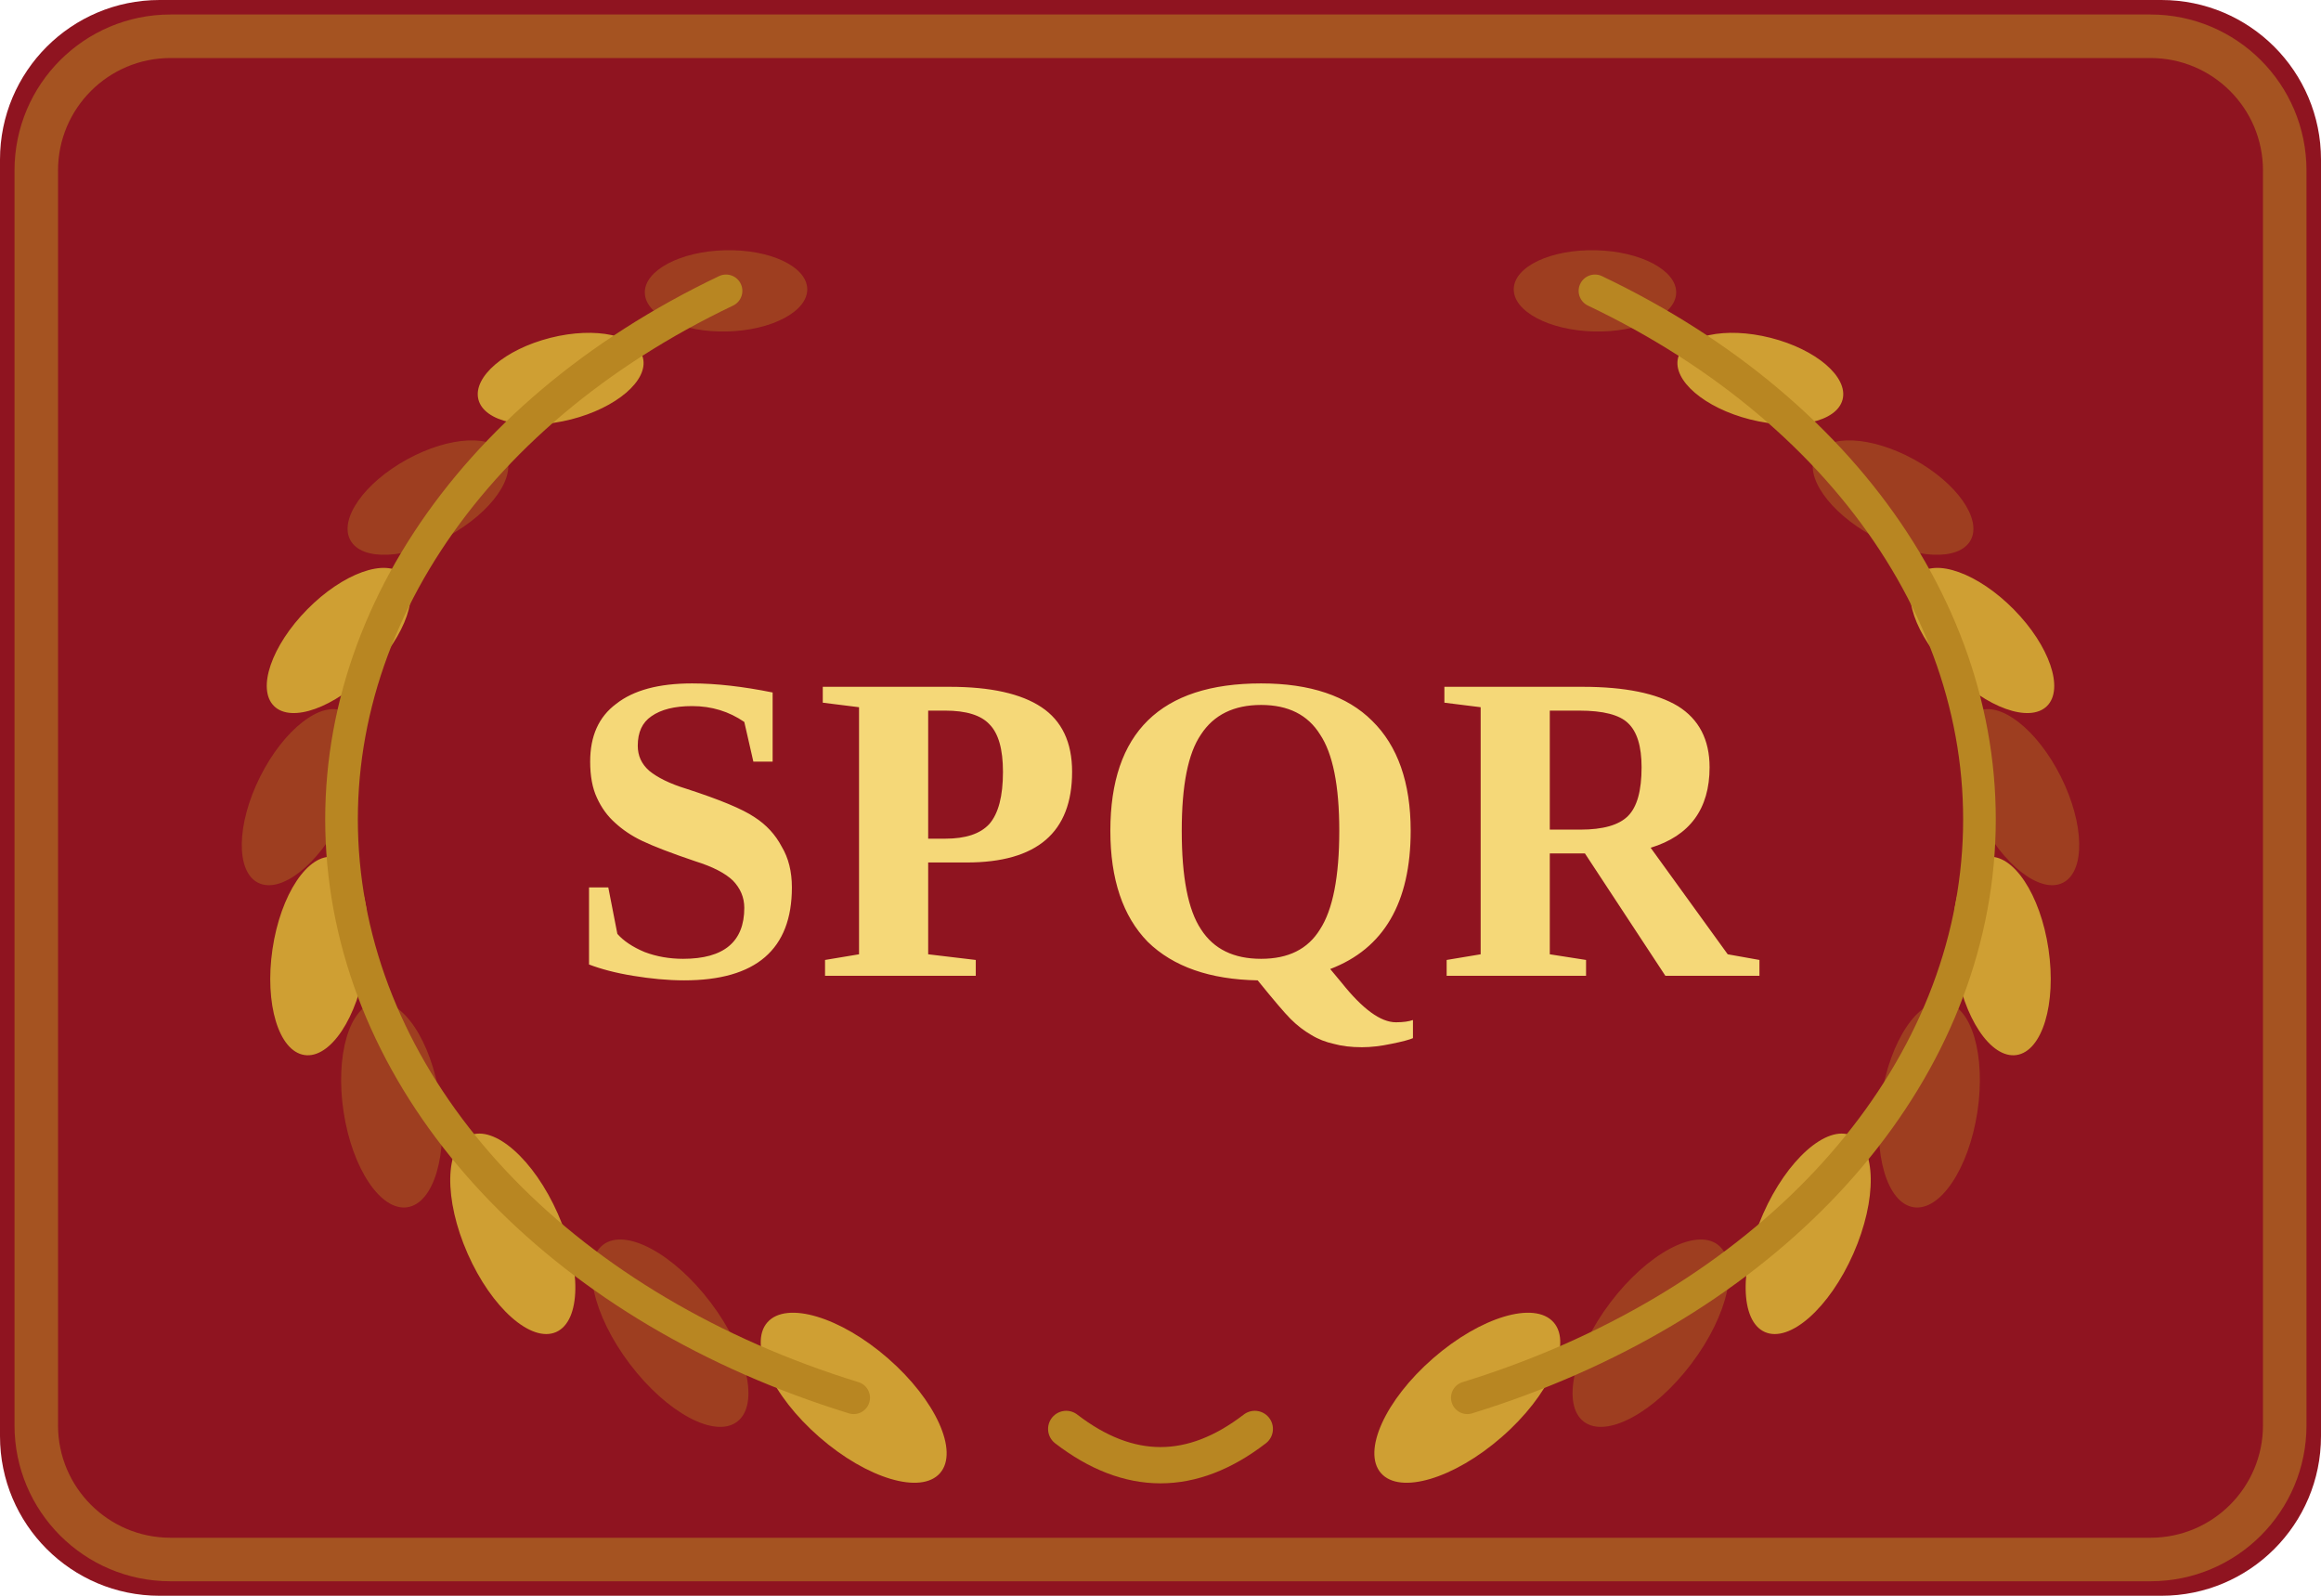
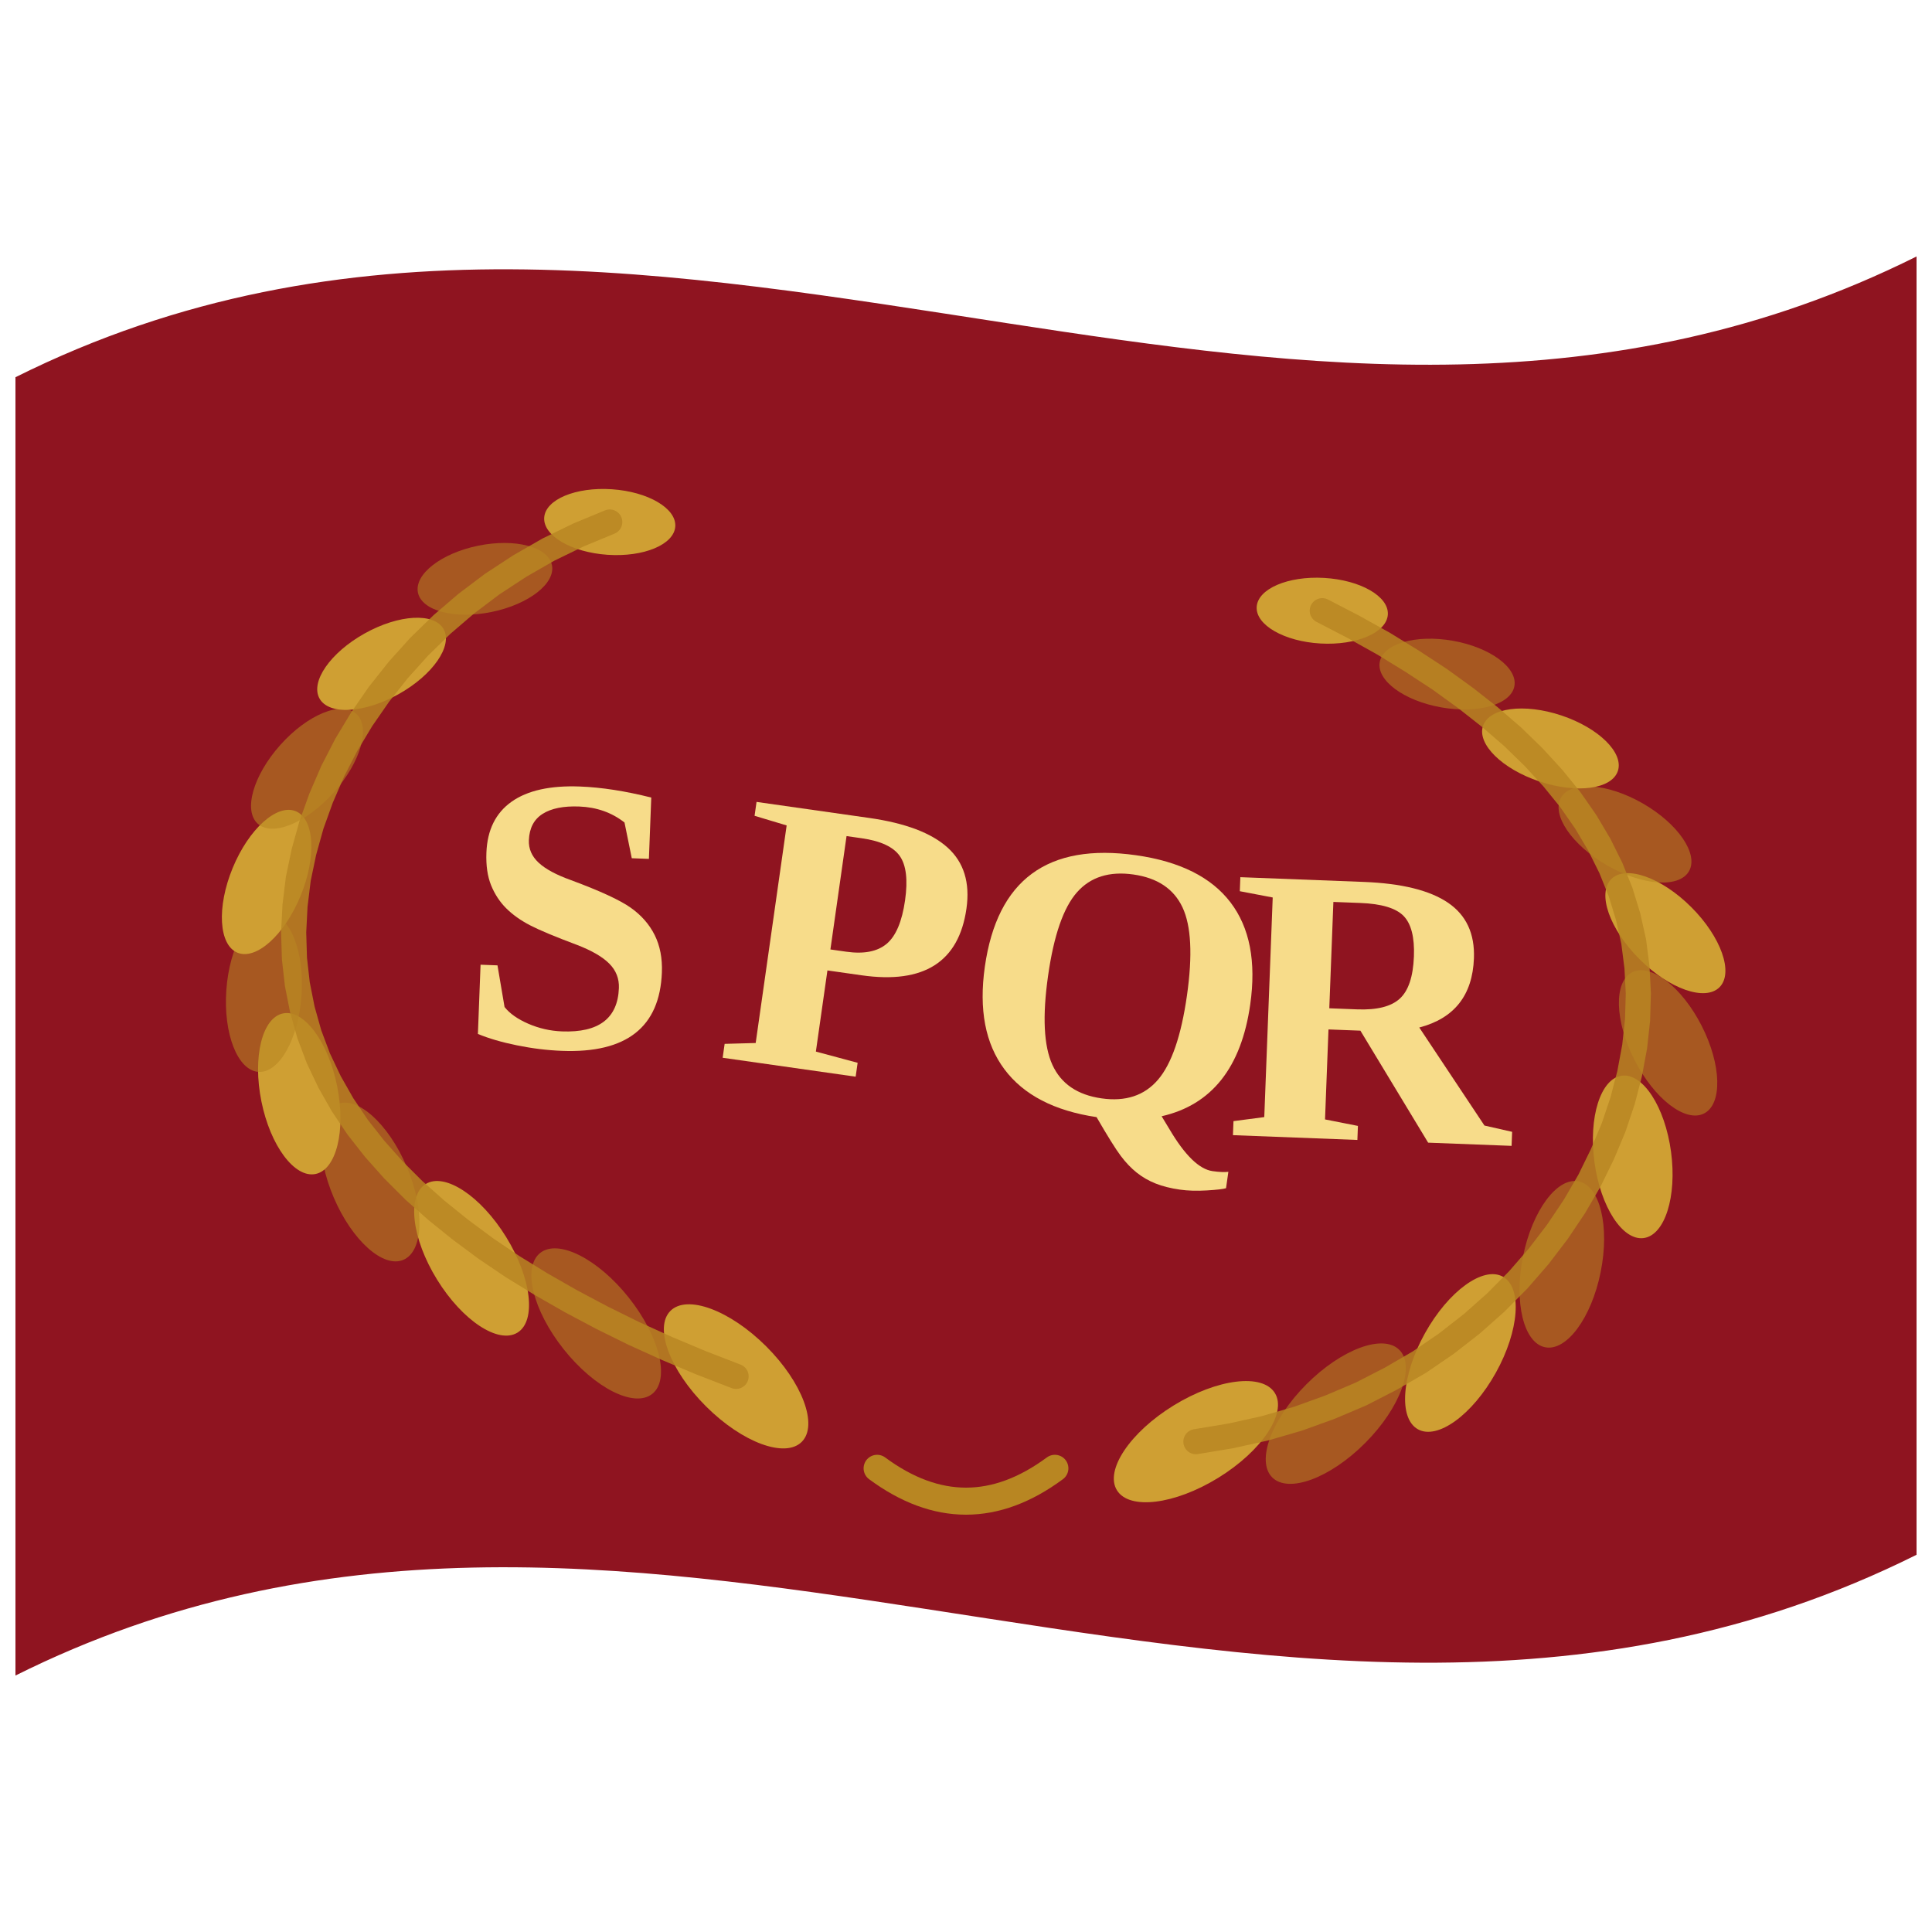
- <svg xmlns="http://www.w3.org/2000/svg" viewBox="0 0 32 22" width="32" height="22" role="img" aria-label="Latina">
-   <rect width="32" height="22" rx="2.2" fill="#8f1420" />
-   <rect x="0.5" y="0.5" width="31" height="21" rx="1.85" fill="none" stroke="#b88622" stroke-width="0.6" opacity="0.55" />
-   <g>
-     <ellipse rx="1.58" ry="0.72" fill="#cf9f33" transform="translate(20.23 19.27) rotate(138.9)" />
-     <ellipse rx="1.53" ry="0.70" fill="#b8862260" transform="translate(22.76 18.38) rotate(127.1)" />
-     <ellipse rx="1.48" ry="0.68" fill="#cf9f33" transform="translate(24.93 17.01) rotate(113.8)" />
-     <ellipse rx="1.43" ry="0.67" fill="#b8862260" transform="translate(26.60 15.23) rotate(98.7)" />
-     <ellipse rx="1.38" ry="0.65" fill="#cf9f33" transform="translate(27.60 13.18) rotate(81.6)" />
-     <ellipse rx="1.32" ry="0.63" fill="#b8862260" transform="translate(27.85 10.99) rotate(63.4)" />
-     <ellipse rx="1.27" ry="0.61" fill="#cf9f33" transform="translate(27.33 8.83) rotate(45.4)" />
-     <ellipse rx="1.22" ry="0.60" fill="#b8862260" transform="translate(26.10 6.86) rotate(28.8)" />
-     <ellipse rx="1.17" ry="0.58" fill="#cf9f33" transform="translate(24.27 5.22) rotate(14.2)" />
-     <ellipse rx="1.12" ry="0.56" fill="#b8862260" transform="translate(21.99 4.01) rotate(1.4)" />
-     <path d="M 20.23 19.27 A 11.30 8.60 0 0 0 21.99 4.01" fill="none" stroke="#b88622" stroke-width="0.45" stroke-linecap="round" />
-     <ellipse rx="1.58" ry="0.72" fill="#cf9f33" transform="translate(11.77 19.27) rotate(-138.9)" />
-     <ellipse rx="1.53" ry="0.70" fill="#b8862260" transform="translate(9.24 18.38) rotate(-127.1)" />
-     <ellipse rx="1.48" ry="0.68" fill="#cf9f33" transform="translate(7.07 17.01) rotate(-113.8)" />
-     <ellipse rx="1.43" ry="0.67" fill="#b8862260" transform="translate(5.40 15.23) rotate(-98.7)" />
-     <ellipse rx="1.38" ry="0.65" fill="#cf9f33" transform="translate(4.40 13.18) rotate(-81.6)" />
-     <ellipse rx="1.32" ry="0.63" fill="#b8862260" transform="translate(4.15 10.99) rotate(-63.4)" />
-     <ellipse rx="1.27" ry="0.61" fill="#cf9f33" transform="translate(4.67 8.83) rotate(-45.4)" />
-     <ellipse rx="1.22" ry="0.60" fill="#b8862260" transform="translate(5.90 6.86) rotate(-28.8)" />
-     <ellipse rx="1.17" ry="0.58" fill="#cf9f33" transform="translate(7.73 5.22) rotate(-14.2)" />
-     <ellipse rx="1.12" ry="0.56" fill="#b8862260" transform="translate(10.01 4.01) rotate(-1.4)" />
-     <path d="M 11.77 19.27 A 11.30 8.60 0 0 1 10.01 4.01" fill="none" stroke="#b88622" stroke-width="0.45" stroke-linecap="round" />
-     <path d="M 14.7 19.7 Q 16 20.7 17.3 19.7" fill="none" stroke="#b88622" stroke-width="0.5" stroke-linecap="round" />
+ <svg xmlns="http://www.w3.org/2000/svg" viewBox="0 0 1000 1000" width="1000" height="1000" role="img" aria-label="Latina">
+   <defs>
+     <clipPath id="wave">
+       <path d="M8,195.25 C178.83,110.03 349.03,140.83 521.26,167.28 C676.47,191.12 833.42,211.85 992,132.75 L992,804.75 C821.17,889.97 650.97,859.17 478.74,832.72 C323.53,808.88 166.58,788.15 8,867.25 Z" />
+     </clipPath>
+   </defs>
+   <path d="M8,195.25 C178.83,110.03 349.03,140.83 521.26,167.28 C676.47,191.12 833.42,211.85 992,132.75 L992,804.75 C821.17,889.97 650.97,859.17 478.74,832.72 C323.53,808.88 166.58,788.15 8,867.25 Z" fill="#8f1420" />
+   <g clip-path="url(#wave)">
+     <ellipse rx="48.0" ry="22.0" fill="#cf9f33" transform="translate(619.0 746.2) rotate(148.4)" />
+     <ellipse rx="46.6" ry="21.5" fill="#b8862299" transform="translate(691.4 731.7) rotate(134.9)" />
+     <ellipse rx="45.2" ry="21.0" fill="#cf9f33" transform="translate(755.9 700.3) rotate(119.1)" />
+     <ellipse rx="43.8" ry="20.5" fill="#b8862299" transform="translate(808.4 654.4) rotate(101.4)" />
+     <ellipse rx="42.4" ry="20.0" fill="#cf9f33" transform="translate(845.1 598.8) rotate(82.3)" />
+     <ellipse rx="41.0" ry="19.5" fill="#b8862299" transform="translate(863.4 539.8) rotate(63.0)" />
+     <ellipse rx="39.6" ry="19.0" fill="#cf9f33" transform="translate(862.0 483.0) rotate(45.0)" />
+     <ellipse rx="38.2" ry="18.5" fill="#b8862299" transform="translate(841.1 431.9) rotate(29.9)" />
+     <ellipse rx="36.8" ry="18.0" fill="#cf9f33" transform="translate(802.5 387.4) rotate(18.5)" />
+     <ellipse rx="35.4" ry="17.5" fill="#b8862299" transform="translate(749.0 348.9) rotate(10.1)" />
+     <ellipse rx="34.0" ry="17.0" fill="#cf9f33" transform="translate(684.4 316.1) rotate(3.3)" />
+     <ellipse rx="48.0" ry="22.0" fill="#cf9f33" transform="translate(381.0 712.4) rotate(-135.1)" />
+     <ellipse rx="46.6" ry="21.5" fill="#b8862299" transform="translate(308.6 685.0) rotate(-128.5)" />
+     <ellipse rx="45.2" ry="21.0" fill="#cf9f33" transform="translate(244.1 651.3) rotate(-121.7)" />
+     <ellipse rx="43.8" ry="20.5" fill="#b8862299" transform="translate(191.6 611.8) rotate(-113.1)" />
+     <ellipse rx="42.4" ry="20.0" fill="#cf9f33" transform="translate(154.9 566.1) rotate(-101.4)" />
+     <ellipse rx="41.0" ry="19.5" fill="#b8862299" transform="translate(136.6 513.9) rotate(-86.0)" />
+     <ellipse rx="39.6" ry="19.0" fill="#cf9f33" transform="translate(138.0 456.5) rotate(-67.6)" />
+     <ellipse rx="38.2" ry="18.5" fill="#b8862299" transform="translate(158.9 397.9) rotate(-48.2)" />
+     <ellipse rx="36.8" ry="18.0" fill="#cf9f33" transform="translate(197.5 343.6) rotate(-29.2)" />
+     <ellipse rx="35.4" ry="17.5" fill="#b8862299" transform="translate(251.0 299.6) rotate(-11.6)" />
+     <ellipse rx="34.0" ry="17.0" fill="#cf9f33" transform="translate(315.6 270.2) rotate(3.9)" />
+     <path d="M619.0,746.2 L637.1,743.2 L654.7,739.3 L671.9,734.3 L688.5,728.3 L704.5,721.5 L719.9,713.6 L734.7,705.0 L748.6,695.5 L761.8,685.2 L774.2,674.2 L785.8,662.5 L796.4,650.3 L806.1,637.6 L814.9,624.5 L822.7,611.1 L829.4,597.4 L835.2,583.6 L839.9,569.6 L843.5,555.7 L846.1,541.7 L847.6,527.9 L848.0,514.2 L847.3,500.7 L845.6,487.4 L842.7,474.4 L838.8,461.7 L833.8,449.3 L827.8,437.2 L820.8,425.4 L812.8,413.9 L803.8,402.8 L793.8,391.9 L783.0,381.4 L771.2,371.2 L758.6,361.3 L745.2,351.6 L731.0,342.3 L716.2,333.2 L700.6,324.5 L684.4,316.1" fill="none" stroke="#b88622" stroke-width="13" stroke-linecap="round" opacity="0.85" />
+     <path d="M381.0,712.4 L362.9,705.4 L345.3,698.0 L328.1,690.2 L311.5,682.0 L295.5,673.5 L280.1,664.7 L265.3,655.6 L251.4,646.2 L238.2,636.4 L225.8,626.4 L214.2,616.1 L203.6,605.5 L193.9,594.6 L185.1,583.4 L177.3,571.8 L170.6,560.0 L164.8,547.8 L160.1,535.3 L156.5,522.5 L153.9,509.4 L152.4,496.1 L152.0,482.5 L152.7,468.8 L154.4,454.9 L157.3,441.0 L161.2,427.0 L166.2,413.1 L172.2,399.2 L179.2,385.6 L187.2,372.3 L196.2,359.3 L206.2,346.7 L217.0,334.7 L228.8,323.2 L241.4,312.4 L254.8,302.3 L269.0,293.0 L283.8,284.5 L299.4,276.9 L315.6,270.2" fill="none" stroke="#b88622" stroke-width="13" stroke-linecap="round" opacity="0.85" />
+     <path d="M454,760 Q500,794 546,760" fill="none" stroke="#b88622" stroke-width="14" stroke-linecap="round" />
+     <text x="0" y="0" text-anchor="middle" font-family="Georgia, 'Times New Roman', 'Liberation Serif', serif" font-size="204" font-weight="bold" fill="#f7dc8a" transform="translate(293.0 542.0) rotate(2.2)">S</text>
+     <text x="0" y="0" text-anchor="middle" font-family="Georgia, 'Times New Roman', 'Liberation Serif', serif" font-size="204" font-weight="bold" fill="#f7dc8a" transform="translate(431.0 555.6) rotate(8.1)">P</text>
+     <text x="0" y="0" text-anchor="middle" font-family="Georgia, 'Times New Roman', 'Liberation Serif', serif" font-size="204" font-weight="bold" fill="#f7dc8a" transform="translate(569.0 576.4) rotate(8.1)">Q</text>
+     <text x="0" y="0" text-anchor="middle" font-family="Georgia, 'Times New Roman', 'Liberation Serif', serif" font-size="204" font-weight="bold" fill="#f7dc8a" transform="translate(707.0 590.2) rotate(2.2)">R</text>
  </g>
-   <text x="16" y="13.45" text-anchor="middle" font-family="Georgia, 'Times New Roman', 'Liberation Serif', serif" font-size="6.1" font-weight="bold" letter-spacing="0.05" fill="#f5d878">SPQR</text>
</svg>
